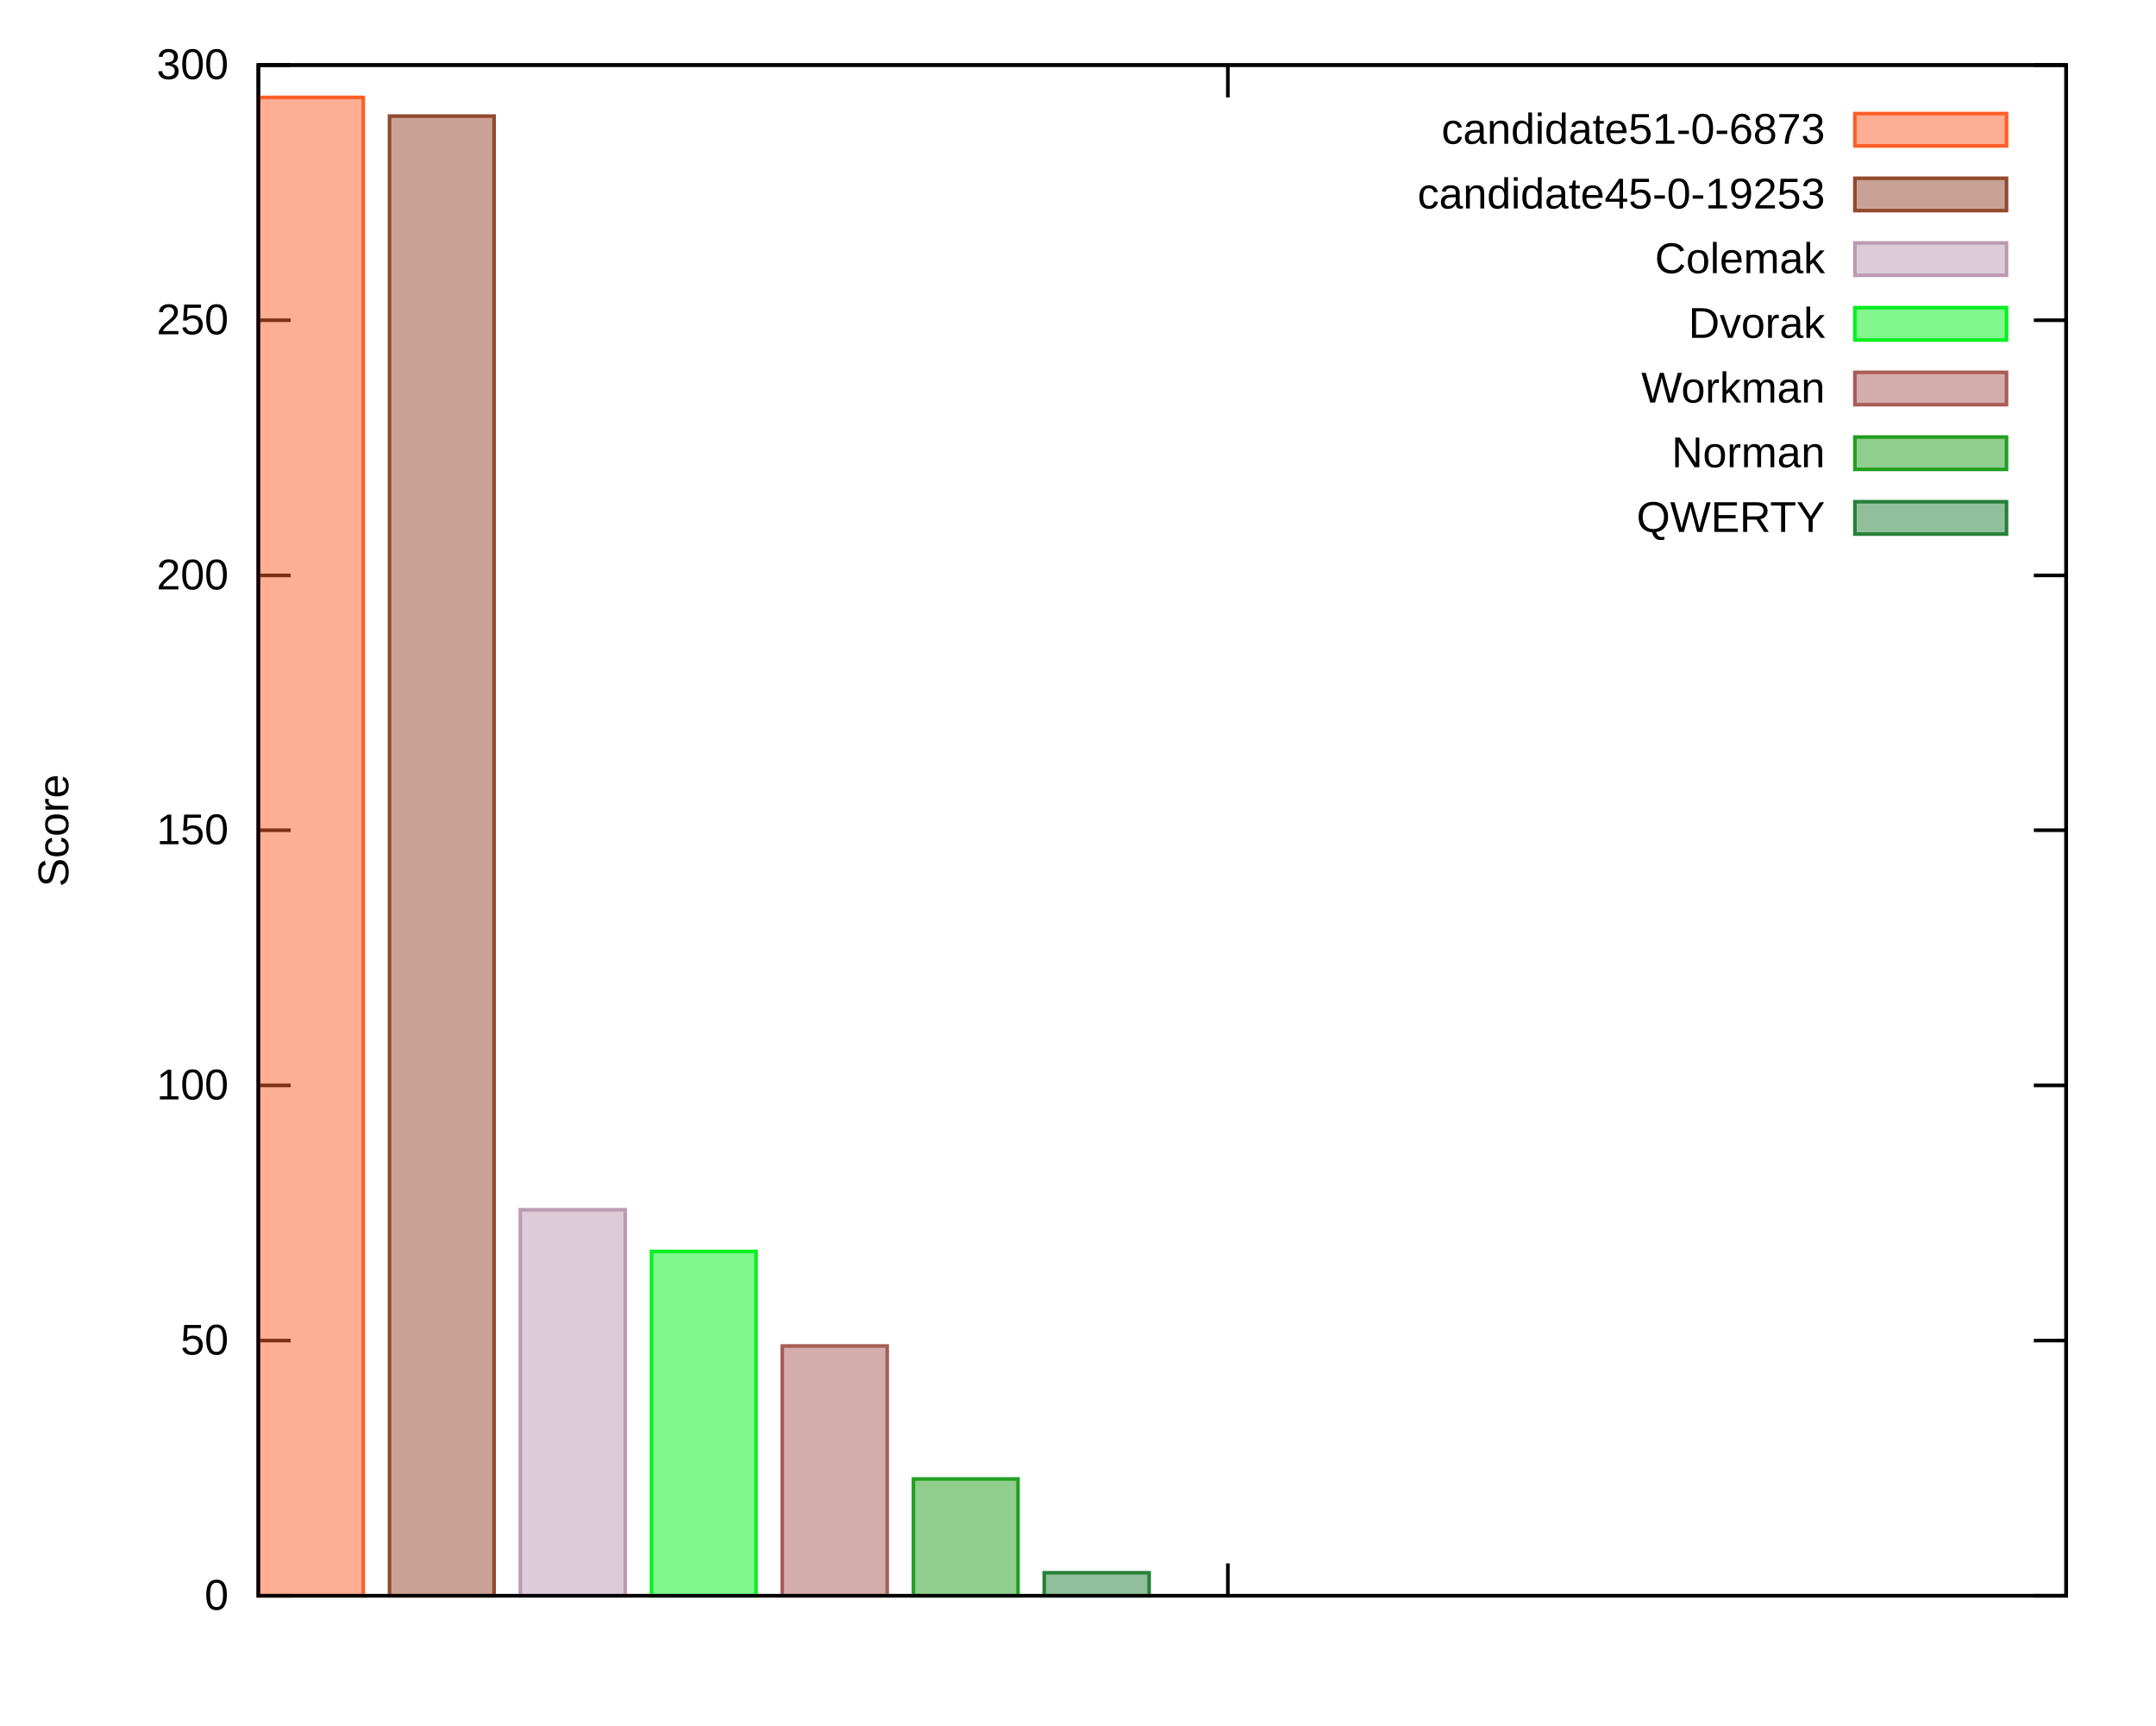
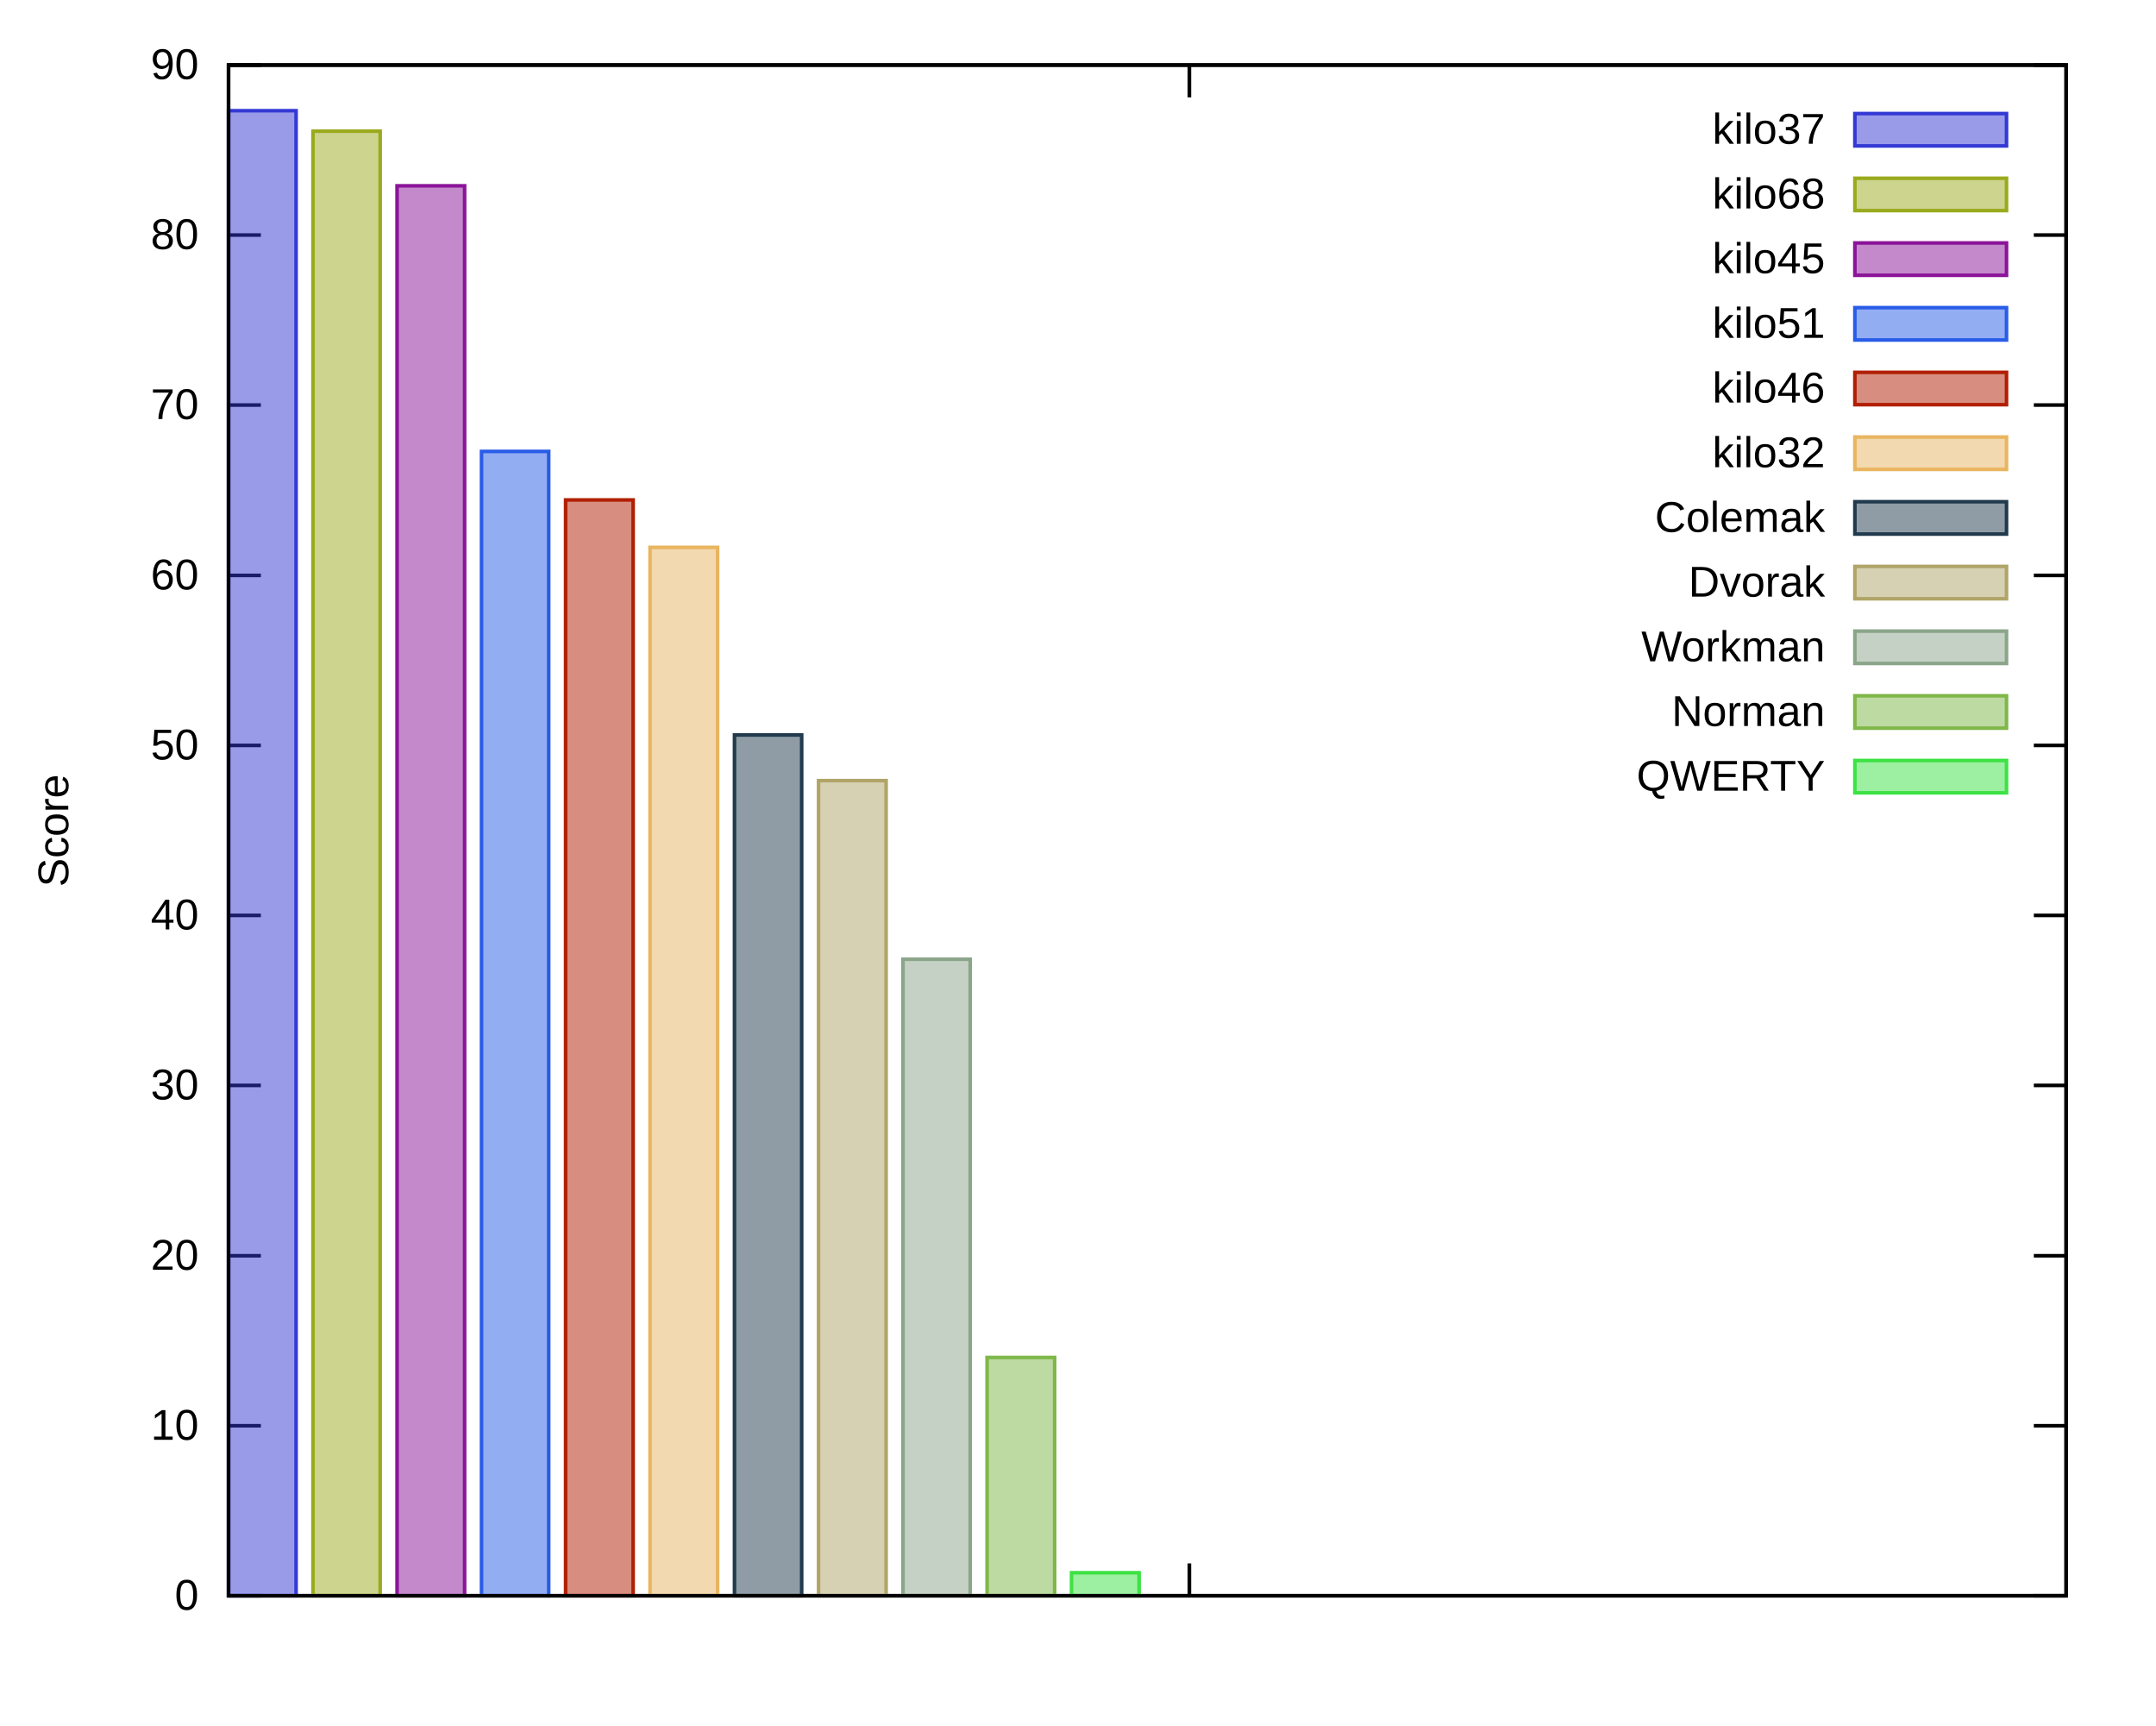
<svg xmlns="http://www.w3.org/2000/svg" xmlns:xlink="http://www.w3.org/1999/xlink" width="600" height="480" viewBox="0 0 600 480">
  <g id="gnuplot_canvas">
    <rect x="0" y="0" width="600" height="480" fill="none" />
    <defs>
      <circle id="gpDot" r="0.5" stroke-width="0.5" stroke="currentColor" />
      <path id="gpPt0" stroke-width="0.222" stroke="currentColor" d="M-1,0 h2 M0,-1 v2" />
      <path id="gpPt1" stroke-width="0.222" stroke="currentColor" d="M-1,-1 L1,1 M1,-1 L-1,1" />
      <path id="gpPt2" stroke-width="0.222" stroke="currentColor" d="M-1,0 L1,0 M0,-1 L0,1 M-1,-1 L1,1 M-1,1 L1,-1" />
      <rect id="gpPt3" stroke-width="0.222" stroke="currentColor" x="-1" y="-1" width="2" height="2" />
      <rect id="gpPt4" stroke-width="0.222" stroke="currentColor" fill="currentColor" x="-1" y="-1" width="2" height="2" />
      <circle id="gpPt5" stroke-width="0.222" stroke="currentColor" cx="0" cy="0" r="1" />
      <use xlink:href="#gpPt5" id="gpPt6" fill="currentColor" stroke="none" />
      <path id="gpPt7" stroke-width="0.222" stroke="currentColor" d="M0,-1.33 L-1.33,0.67 L1.33,0.67 z" />
      <use xlink:href="#gpPt7" id="gpPt8" fill="currentColor" stroke="none" />
      <use xlink:href="#gpPt7" id="gpPt9" stroke="currentColor" transform="rotate(180)" />
      <use xlink:href="#gpPt9" id="gpPt10" fill="currentColor" stroke="none" />
      <use xlink:href="#gpPt3" id="gpPt11" stroke="currentColor" transform="rotate(45)" />
      <use xlink:href="#gpPt11" id="gpPt12" fill="currentColor" stroke="none" />
      <path id="gpPt13" stroke-width="0.222" stroke="currentColor" d="M0,1.330 L1.265,0.411 L0.782,-1.067 L-0.782,-1.076 L-1.265,0.411 z" />
      <use xlink:href="#gpPt13" id="gpPt14" fill="currentColor" stroke="none" />
      <filter id="textbox" filterUnits="objectBoundingBox" x="0" y="0" height="1" width="1">
        <feFlood flood-color="white" flood-opacity="1" result="bgnd" />
        <feComposite in="SourceGraphic" in2="bgnd" operator="atop" />
      </filter>
      <filter id="greybox" filterUnits="objectBoundingBox" x="0" y="0" height="1" width="1">
        <feFlood flood-color="lightgrey" flood-opacity="1" result="grey" />
        <feComposite in="SourceGraphic" in2="grey" operator="atop" />
      </filter>
    </defs>
    <g fill="none" color="white" stroke="currentColor" stroke-width="1.00" stroke-linecap="butt" stroke-linejoin="miter">
</g>
    <g fill="none" color="black" stroke="currentColor" stroke-width="1.00" stroke-linecap="butt" stroke-linejoin="miter">
-       <path stroke="black" d="M71.9,444.0 L80.9,444.0 M575.0,444.0 L566.0,444.0  " />
-       <g transform="translate(63.6,447.9)" stroke="none" fill="black" font-family="Arial" font-size="12.00" text-anchor="end">
+       <path stroke="black" d="M63.6,444.0 L72.6,444.0 M575.0,444.0 L566.0,444.0  " />
+       <g transform="translate(55.3,447.9)" stroke="none" fill="black" font-family="Arial" font-size="12.00" text-anchor="end">
        <text>
          <tspan font-family="Arial"> 0</tspan>
        </text>
      </g>
    </g>
    <g fill="none" color="black" stroke="currentColor" stroke-width="1.00" stroke-linecap="butt" stroke-linejoin="miter">
-       <path stroke="black" d="M71.9,373.0 L80.9,373.0 M575.0,373.0 L566.0,373.0  " />
-       <g transform="translate(63.6,376.9)" stroke="none" fill="black" font-family="Arial" font-size="12.00" text-anchor="end">
+       <path stroke="black" d="M63.6,396.7 L72.6,396.7 M575.0,396.7 L566.0,396.7  " />
+       <g transform="translate(55.3,400.6)" stroke="none" fill="black" font-family="Arial" font-size="12.00" text-anchor="end">
+         <text>
+           <tspan font-family="Arial"> 10</tspan>
+         </text>
+       </g>
+     </g>
+     <g fill="none" color="black" stroke="currentColor" stroke-width="1.00" stroke-linecap="butt" stroke-linejoin="miter">
+       <path stroke="black" d="M63.6,349.4 L72.6,349.4 M575.0,349.4 L566.0,349.4  " />
+       <g transform="translate(55.3,353.3)" stroke="none" fill="black" font-family="Arial" font-size="12.00" text-anchor="end">
+         <text>
+           <tspan font-family="Arial"> 20</tspan>
+         </text>
+       </g>
+     </g>
+     <g fill="none" color="black" stroke="currentColor" stroke-width="1.00" stroke-linecap="butt" stroke-linejoin="miter">
+       <path stroke="black" d="M63.6,302.0 L72.6,302.0 M575.0,302.0 L566.0,302.0  " />
+       <g transform="translate(55.3,305.9)" stroke="none" fill="black" font-family="Arial" font-size="12.00" text-anchor="end">
+         <text>
+           <tspan font-family="Arial"> 30</tspan>
+         </text>
+       </g>
+     </g>
+     <g fill="none" color="black" stroke="currentColor" stroke-width="1.00" stroke-linecap="butt" stroke-linejoin="miter">
+       <path stroke="black" d="M63.6,254.7 L72.6,254.7 M575.0,254.7 L566.0,254.7  " />
+       <g transform="translate(55.3,258.6)" stroke="none" fill="black" font-family="Arial" font-size="12.00" text-anchor="end">
+         <text>
+           <tspan font-family="Arial"> 40</tspan>
+         </text>
+       </g>
+     </g>
+     <g fill="none" color="black" stroke="currentColor" stroke-width="1.00" stroke-linecap="butt" stroke-linejoin="miter">
+       <path stroke="black" d="M63.6,207.4 L72.6,207.4 M575.0,207.4 L566.0,207.4  " />
+       <g transform="translate(55.3,211.3)" stroke="none" fill="black" font-family="Arial" font-size="12.00" text-anchor="end">
        <text>
          <tspan font-family="Arial"> 50</tspan>
        </text>
      </g>
    </g>
    <g fill="none" color="black" stroke="currentColor" stroke-width="1.00" stroke-linecap="butt" stroke-linejoin="miter">
-       <path stroke="black" d="M71.9,302.0 L80.9,302.0 M575.0,302.0 L566.0,302.0  " />
-       <g transform="translate(63.6,305.9)" stroke="none" fill="black" font-family="Arial" font-size="12.00" text-anchor="end">
-         <text>
-           <tspan font-family="Arial"> 100</tspan>
-         </text>
-       </g>
-     </g>
-     <g fill="none" color="black" stroke="currentColor" stroke-width="1.00" stroke-linecap="butt" stroke-linejoin="miter">
-       <path stroke="black" d="M71.9,231.0 L80.9,231.0 M575.0,231.0 L566.0,231.0  " />
-       <g transform="translate(63.6,234.9)" stroke="none" fill="black" font-family="Arial" font-size="12.00" text-anchor="end">
-         <text>
-           <tspan font-family="Arial"> 150</tspan>
-         </text>
-       </g>
-     </g>
-     <g fill="none" color="black" stroke="currentColor" stroke-width="1.00" stroke-linecap="butt" stroke-linejoin="miter">
-       <path stroke="black" d="M71.9,160.1 L80.9,160.1 M575.0,160.1 L566.0,160.1  " />
-       <g transform="translate(63.6,164.0)" stroke="none" fill="black" font-family="Arial" font-size="12.00" text-anchor="end">
-         <text>
-           <tspan font-family="Arial"> 200</tspan>
-         </text>
-       </g>
-     </g>
-     <g fill="none" color="black" stroke="currentColor" stroke-width="1.00" stroke-linecap="butt" stroke-linejoin="miter">
-       <path stroke="black" d="M71.9,89.1 L80.9,89.1 M575.0,89.1 L566.0,89.1  " />
-       <g transform="translate(63.6,93.0)" stroke="none" fill="black" font-family="Arial" font-size="12.00" text-anchor="end">
-         <text>
-           <tspan font-family="Arial"> 250</tspan>
-         </text>
-       </g>
-     </g>
-     <g fill="none" color="black" stroke="currentColor" stroke-width="1.00" stroke-linecap="butt" stroke-linejoin="miter">
-       <path stroke="black" d="M71.9,18.1 L80.9,18.1 M575.0,18.1 L566.0,18.1  " />
-       <g transform="translate(63.6,22.0)" stroke="none" fill="black" font-family="Arial" font-size="12.00" text-anchor="end">
-         <text>
-           <tspan font-family="Arial"> 300</tspan>
-         </text>
-       </g>
-     </g>
-     <g fill="none" color="black" stroke="currentColor" stroke-width="1.00" stroke-linecap="butt" stroke-linejoin="miter">
-       <path stroke="black" d="M341.7,444.0 L341.7,435.0 M341.7,18.1 L341.7,27.1  " />
-       <g transform="translate(341.7,465.9)" stroke="none" fill="black" font-family="Arial" font-size="12.00" text-anchor="middle">
+       <path stroke="black" d="M63.6,160.1 L72.6,160.1 M575.0,160.1 L566.0,160.1  " />
+       <g transform="translate(55.3,164.0)" stroke="none" fill="black" font-family="Arial" font-size="12.00" text-anchor="end">
+         <text>
+           <tspan font-family="Arial"> 60</tspan>
+         </text>
+       </g>
+     </g>
+     <g fill="none" color="black" stroke="currentColor" stroke-width="1.00" stroke-linecap="butt" stroke-linejoin="miter">
+       <path stroke="black" d="M63.6,112.7 L72.6,112.7 M575.0,112.7 L566.0,112.7  " />
+       <g transform="translate(55.3,116.6)" stroke="none" fill="black" font-family="Arial" font-size="12.00" text-anchor="end">
+         <text>
+           <tspan font-family="Arial"> 70</tspan>
+         </text>
+       </g>
+     </g>
+     <g fill="none" color="black" stroke="currentColor" stroke-width="1.00" stroke-linecap="butt" stroke-linejoin="miter">
+       <path stroke="black" d="M63.6,65.4 L72.6,65.4 M575.0,65.4 L566.0,65.4  " />
+       <g transform="translate(55.3,69.3)" stroke="none" fill="black" font-family="Arial" font-size="12.00" text-anchor="end">
+         <text>
+           <tspan font-family="Arial"> 80</tspan>
+         </text>
+       </g>
+     </g>
+     <g fill="none" color="black" stroke="currentColor" stroke-width="1.00" stroke-linecap="butt" stroke-linejoin="miter">
+       <path stroke="black" d="M63.6,18.1 L72.6,18.1 M575.0,18.1 L566.0,18.1  " />
+       <g transform="translate(55.3,22.0)" stroke="none" fill="black" font-family="Arial" font-size="12.00" text-anchor="end">
+         <text>
+           <tspan font-family="Arial"> 90</tspan>
+         </text>
+       </g>
+     </g>
+     <g fill="none" color="black" stroke="currentColor" stroke-width="1.00" stroke-linecap="butt" stroke-linejoin="miter">
+       <path stroke="black" d="M331.0,444.0 L331.0,435.0 M331.0,18.1 L331.0,27.1  " />
+       <g transform="translate(331.0,465.9)" stroke="none" fill="black" font-family="Arial" font-size="12.00" text-anchor="middle">
        <text />
      </g>
    </g>
    <g fill="none" color="black" stroke="currentColor" stroke-width="1.00" stroke-linecap="butt" stroke-linejoin="miter">
</g>
    <g fill="none" color="black" stroke="currentColor" stroke-width="1.00" stroke-linecap="butt" stroke-linejoin="miter">
-       <path stroke="black" d="M71.9,18.1 L71.9,444.0 L575.0,444.0 L575.0,18.1 L71.9,18.1 Z  " />
+       <path stroke="black" d="M63.6,18.1 L63.6,444.0 L575.0,444.0 L575.0,18.1 L63.6,18.1 Z  " />
    </g>
    <g fill="none" color="black" stroke="currentColor" stroke-width="1.00" stroke-linecap="butt" stroke-linejoin="miter">
      <g transform="translate(19.0,231.1) rotate(270)" stroke="none" fill="black" font-family="Arial" font-size="12.00" text-anchor="middle">
        <text>
          <tspan font-family="Arial">Score</tspan>
        </text>
      </g>
    </g>
    <g fill="none" color="black" stroke="currentColor" stroke-width="1.00" stroke-linecap="butt" stroke-linejoin="miter">
</g>
    <g id="gnuplot_plot_1">
      <g fill="none" color="black" stroke="currentColor" stroke-width="1.00" stroke-linecap="butt" stroke-linejoin="miter">
        <g transform="translate(507.9,40.0)" stroke="none" fill="black" font-family="Arial" font-size="12.00" text-anchor="end">
          <text>
-             <tspan font-family="Arial">candidate51-0-6873</tspan>
-           </text>
-         </g>
-       </g>
-       <g fill="none" color="black" stroke="currentColor" stroke-width="1.00" stroke-linecap="butt" stroke-linejoin="miter">
-         <g stroke="none" shape-rendering="crispEdges">
-           <polygon fill="rgb(254,  94,  39)" fill-opacity="0.5" points="516.2,40.6 558.4,40.6 558.4,31.6 516.2,31.6 " />
-         </g>
-         <path stroke="rgb(254,  94,  39)" d="M516.2,40.6 L558.4,40.6 L558.4,31.6 L516.2,31.6 L516.2,40.6 Z  " />
-       </g>
-       <g fill="none" color="black" stroke="currentColor" stroke-width="1.00" stroke-linecap="butt" stroke-linejoin="miter">
-         <g stroke="none" shape-rendering="crispEdges">
-           <polygon fill="rgb(254,  94,  39)" fill-opacity="0.5" points="71.9,444.0 101.2,444.0 101.2,27.0 71.9,27.0 " />
-         </g>
-         <path stroke="rgb(254,  94,  39)" d="M71.9,444.0 L71.9,27.1 L101.1,27.1 L101.1,444.0 L71.9,444.0 Z  " />
+             <tspan font-family="Arial">kilo37</tspan>
+           </text>
+         </g>
+       </g>
+       <g fill="none" color="black" stroke="currentColor" stroke-width="1.00" stroke-linecap="butt" stroke-linejoin="miter">
+         <g stroke="none" shape-rendering="crispEdges">
+           <polygon fill="rgb( 52,  57, 212)" fill-opacity="0.5" points="516.2,40.6 558.4,40.6 558.4,31.6 516.2,31.6 " />
+         </g>
+         <path stroke="rgb( 52,  57, 212)" d="M516.2,40.6 L558.4,40.6 L558.4,31.6 L516.2,31.6 L516.2,40.6 Z  " />
+       </g>
+       <g fill="none" color="black" stroke="currentColor" stroke-width="1.00" stroke-linecap="butt" stroke-linejoin="miter">
+         <g stroke="none" shape-rendering="crispEdges">
+           <polygon fill="rgb( 52,  57, 212)" fill-opacity="0.5" points="63.6,444.0 82.5,444.0 82.5,30.7 63.6,30.7 " />
+         </g>
+         <path stroke="rgb( 52,  57, 212)" d="M63.6,444.0 L63.6,30.8 L82.4,30.8 L82.4,444.0 L63.6,444.0 Z  " />
      </g>
    </g>
    <g id="gnuplot_plot_2">
      <g fill="none" color="black" stroke="currentColor" stroke-width="1.00" stroke-linecap="butt" stroke-linejoin="miter">
        <g transform="translate(507.9,58.0)" stroke="none" fill="black" font-family="Arial" font-size="12.00" text-anchor="end">
          <text>
-             <tspan font-family="Arial">candidate45-0-19253</tspan>
-           </text>
-         </g>
-       </g>
-       <g fill="none" color="black" stroke="currentColor" stroke-width="1.00" stroke-linecap="butt" stroke-linejoin="miter">
-         <g stroke="none" shape-rendering="crispEdges">
-           <polygon fill="rgb(146,  73,  45)" fill-opacity="0.5" points="516.2,58.6 558.4,58.6 558.4,49.6 516.2,49.6 " />
-         </g>
-         <path stroke="rgb(146,  73,  45)" d="M516.2,58.6 L558.4,58.6 L558.4,49.6 L516.2,49.6 L516.2,58.6 Z  " />
-       </g>
-       <g fill="none" color="black" stroke="currentColor" stroke-width="1.00" stroke-linecap="butt" stroke-linejoin="miter">
-         <g stroke="none" shape-rendering="crispEdges">
-           <polygon fill="rgb(146,  73,  45)" fill-opacity="0.5" points="108.4,444.0 137.6,444.0 137.6,32.2 108.4,32.2 " />
-         </g>
-         <path stroke="rgb(146,  73,  45)" d="M108.4,444.0 L108.4,32.3 L137.5,32.3 L137.5,444.0 L108.4,444.0 Z  " />
+             <tspan font-family="Arial">kilo68</tspan>
+           </text>
+         </g>
+       </g>
+       <g fill="none" color="black" stroke="currentColor" stroke-width="1.00" stroke-linecap="butt" stroke-linejoin="miter">
+         <g stroke="none" shape-rendering="crispEdges">
+           <polygon fill="rgb(154, 170,  30)" fill-opacity="0.5" points="516.2,58.6 558.4,58.6 558.4,49.6 516.2,49.6 " />
+         </g>
+         <path stroke="rgb(154, 170,  30)" d="M516.2,58.6 L558.4,58.6 L558.4,49.6 L516.2,49.6 L516.2,58.6 Z  " />
+       </g>
+       <g fill="none" color="black" stroke="currentColor" stroke-width="1.00" stroke-linecap="butt" stroke-linejoin="miter">
+         <g stroke="none" shape-rendering="crispEdges">
+           <polygon fill="rgb(154, 170,  30)" fill-opacity="0.5" points="87.1,444.0 105.9,444.0 105.9,36.4 87.1,36.4 " />
+         </g>
+         <path stroke="rgb(154, 170,  30)" d="M87.1,444.0 L87.1,36.5 L105.8,36.5 L105.8,444.0 L87.1,444.0 Z  " />
      </g>
    </g>
    <g id="gnuplot_plot_3">
      <g fill="none" color="black" stroke="currentColor" stroke-width="1.00" stroke-linecap="butt" stroke-linejoin="miter">
        <g transform="translate(507.9,76.0)" stroke="none" fill="black" font-family="Arial" font-size="12.00" text-anchor="end">
          <text>
+             <tspan font-family="Arial">kilo45</tspan>
+           </text>
+         </g>
+       </g>
+       <g fill="none" color="black" stroke="currentColor" stroke-width="1.00" stroke-linecap="butt" stroke-linejoin="miter">
+         <g stroke="none" shape-rendering="crispEdges">
+           <polygon fill="rgb(139,  20, 153)" fill-opacity="0.5" points="516.2,76.6 558.4,76.6 558.4,67.6 516.2,67.6 " />
+         </g>
+         <path stroke="rgb(139,  20, 153)" d="M516.2,76.6 L558.4,76.6 L558.4,67.6 L516.2,67.6 L516.2,76.6 Z  " />
+       </g>
+       <g fill="none" color="black" stroke="currentColor" stroke-width="1.00" stroke-linecap="butt" stroke-linejoin="miter">
+         <g stroke="none" shape-rendering="crispEdges">
+           <polygon fill="rgb(139,  20, 153)" fill-opacity="0.5" points="110.5,444.0 129.4,444.0 129.4,51.6 110.5,51.6 " />
+         </g>
+         <path stroke="rgb(139,  20, 153)" d="M110.5,444.0 L110.5,51.7 L129.3,51.7 L129.3,444.0 L110.5,444.0 Z  " />
+       </g>
+     </g>
+     <g id="gnuplot_plot_4">
+       <g fill="none" color="black" stroke="currentColor" stroke-width="1.00" stroke-linecap="butt" stroke-linejoin="miter">
+         <g transform="translate(507.9,94.0)" stroke="none" fill="black" font-family="Arial" font-size="12.00" text-anchor="end">
+           <text>
+             <tspan font-family="Arial">kilo51</tspan>
+           </text>
+         </g>
+       </g>
+       <g fill="none" color="black" stroke="currentColor" stroke-width="1.00" stroke-linecap="butt" stroke-linejoin="miter">
+         <g stroke="none" shape-rendering="crispEdges">
+           <polygon fill="rgb( 41,  93, 232)" fill-opacity="0.5" points="516.2,94.6 558.4,94.6 558.4,85.6 516.2,85.6 " />
+         </g>
+         <path stroke="rgb( 41,  93, 232)" d="M516.2,94.6 L558.4,94.6 L558.4,85.6 L516.2,85.6 L516.2,94.6 Z  " />
+       </g>
+       <g fill="none" color="black" stroke="currentColor" stroke-width="1.00" stroke-linecap="butt" stroke-linejoin="miter">
+         <g stroke="none" shape-rendering="crispEdges">
+           <polygon fill="rgb( 41,  93, 232)" fill-opacity="0.5" points="134.0,444.0 152.8,444.0 152.8,125.5 134.0,125.5 " />
+         </g>
+         <path stroke="rgb( 41,  93, 232)" d="M134.0,444.0 L134.0,125.6 L152.7,125.6 L152.7,444.0 L134.0,444.0 Z  " />
+       </g>
+     </g>
+     <g id="gnuplot_plot_5">
+       <g fill="none" color="black" stroke="currentColor" stroke-width="1.00" stroke-linecap="butt" stroke-linejoin="miter">
+         <g transform="translate(507.9,112.0)" stroke="none" fill="black" font-family="Arial" font-size="12.00" text-anchor="end">
+           <text>
+             <tspan font-family="Arial">kilo46</tspan>
+           </text>
+         </g>
+       </g>
+       <g fill="none" color="black" stroke="currentColor" stroke-width="1.00" stroke-linecap="butt" stroke-linejoin="miter">
+         <g stroke="none" shape-rendering="crispEdges">
+           <polygon fill="rgb(177,  31,   3)" fill-opacity="0.5" points="516.2,112.6 558.4,112.6 558.4,103.6 516.2,103.6 " />
+         </g>
+         <path stroke="rgb(177,  31,   3)" d="M516.2,112.6 L558.4,112.6 L558.4,103.6 L516.2,103.6 L516.2,112.6 Z  " />
+       </g>
+       <g fill="none" color="black" stroke="currentColor" stroke-width="1.00" stroke-linecap="butt" stroke-linejoin="miter">
+         <g stroke="none" shape-rendering="crispEdges">
+           <polygon fill="rgb(177,  31,   3)" fill-opacity="0.5" points="157.4,444.0 176.3,444.0 176.3,139.0 157.4,139.0 " />
+         </g>
+         <path stroke="rgb(177,  31,   3)" d="M157.4,444.0 L157.4,139.1 L176.2,139.1 L176.2,444.0 L157.4,444.0 Z  " />
+       </g>
+     </g>
+     <g id="gnuplot_plot_6">
+       <g fill="none" color="black" stroke="currentColor" stroke-width="1.00" stroke-linecap="butt" stroke-linejoin="miter">
+         <g transform="translate(507.9,130.0)" stroke="none" fill="black" font-family="Arial" font-size="12.00" text-anchor="end">
+           <text>
+             <tspan font-family="Arial">kilo32</tspan>
+           </text>
+         </g>
+       </g>
+       <g fill="none" color="black" stroke="currentColor" stroke-width="1.00" stroke-linecap="butt" stroke-linejoin="miter">
+         <g stroke="none" shape-rendering="crispEdges">
+           <polygon fill="rgb(233, 181,  96)" fill-opacity="0.5" points="516.2,130.6 558.4,130.6 558.4,121.6 516.2,121.6 " />
+         </g>
+         <path stroke="rgb(233, 181,  96)" d="M516.2,130.6 L558.4,130.6 L558.4,121.6 L516.2,121.6 L516.2,130.6 Z  " />
+       </g>
+       <g fill="none" color="black" stroke="currentColor" stroke-width="1.00" stroke-linecap="butt" stroke-linejoin="miter">
+         <g stroke="none" shape-rendering="crispEdges">
+           <polygon fill="rgb(233, 181,  96)" fill-opacity="0.5" points="180.9,444.0 199.8,444.0 199.8,152.2 180.9,152.2 " />
+         </g>
+         <path stroke="rgb(233, 181,  96)" d="M180.9,444.0 L180.9,152.3 L199.7,152.3 L199.7,444.0 L180.9,444.0 Z  " />
+       </g>
+     </g>
+     <g id="gnuplot_plot_7">
+       <g fill="none" color="black" stroke="currentColor" stroke-width="1.00" stroke-linecap="butt" stroke-linejoin="miter">
+         <g transform="translate(507.9,148.0)" stroke="none" fill="black" font-family="Arial" font-size="12.00" text-anchor="end">
+           <text>
            <tspan font-family="Arial">Colemak</tspan>
          </text>
        </g>
      </g>
      <g fill="none" color="black" stroke="currentColor" stroke-width="1.00" stroke-linecap="butt" stroke-linejoin="miter">
        <g stroke="none" shape-rendering="crispEdges">
-           <polygon fill="rgb(188, 154, 177)" fill-opacity="0.5" points="516.2,76.6 558.4,76.6 558.4,67.6 516.2,67.6 " />
-         </g>
-         <path stroke="rgb(188, 154, 177)" d="M516.2,76.6 L558.4,76.6 L558.4,67.6 L516.2,67.6 L516.2,76.6 Z  " />
-       </g>
-       <g fill="none" color="black" stroke="currentColor" stroke-width="1.00" stroke-linecap="butt" stroke-linejoin="miter">
-         <g stroke="none" shape-rendering="crispEdges">
-           <polygon fill="rgb(188, 154, 177)" fill-opacity="0.5" points="144.8,444.0 174.1,444.0 174.1,336.5 144.8,336.5 " />
-         </g>
-         <path stroke="rgb(188, 154, 177)" d="M144.8,444.0 L144.8,336.6 L174.0,336.6 L174.0,444.0 L144.8,444.0 Z  " />
-       </g>
-     </g>
-     <g id="gnuplot_plot_4">
-       <g fill="none" color="black" stroke="currentColor" stroke-width="1.00" stroke-linecap="butt" stroke-linejoin="miter">
-         <g transform="translate(507.9,94.0)" stroke="none" fill="black" font-family="Arial" font-size="12.00" text-anchor="end">
+           <polygon fill="rgb( 33,  58,  77)" fill-opacity="0.5" points="516.2,148.6 558.4,148.6 558.4,139.6 516.2,139.6 " />
+         </g>
+         <path stroke="rgb( 33,  58,  77)" d="M516.2,148.6 L558.4,148.6 L558.4,139.6 L516.2,139.6 L516.2,148.6 Z  " />
+       </g>
+       <g fill="none" color="black" stroke="currentColor" stroke-width="1.00" stroke-linecap="butt" stroke-linejoin="miter">
+         <g stroke="none" shape-rendering="crispEdges">
+           <polygon fill="rgb( 33,  58,  77)" fill-opacity="0.5" points="204.4,444.0 223.2,444.0 223.2,204.4 204.4,204.4 " />
+         </g>
+         <path stroke="rgb( 33,  58,  77)" d="M204.4,444.0 L204.4,204.5 L223.1,204.5 L223.1,444.0 L204.4,444.0 Z  " />
+       </g>
+     </g>
+     <g id="gnuplot_plot_8">
+       <g fill="none" color="black" stroke="currentColor" stroke-width="1.00" stroke-linecap="butt" stroke-linejoin="miter">
+         <g transform="translate(507.9,166.0)" stroke="none" fill="black" font-family="Arial" font-size="12.00" text-anchor="end">
          <text>
            <tspan font-family="Arial">Dvorak</tspan>
          </text>
        </g>
      </g>
      <g fill="none" color="black" stroke="currentColor" stroke-width="1.00" stroke-linecap="butt" stroke-linejoin="miter">
        <g stroke="none" shape-rendering="crispEdges">
-           <polygon fill="rgb(  5, 240,  31)" fill-opacity="0.5" points="516.2,94.6 558.4,94.6 558.4,85.6 516.2,85.6 " />
-         </g>
-         <path stroke="rgb(  5, 240,  31)" d="M516.2,94.6 L558.4,94.6 L558.4,85.6 L516.2,85.6 L516.2,94.6 Z  " />
-       </g>
-       <g fill="none" color="black" stroke="currentColor" stroke-width="1.00" stroke-linecap="butt" stroke-linejoin="miter">
-         <g stroke="none" shape-rendering="crispEdges">
-           <polygon fill="rgb(  5, 240,  31)" fill-opacity="0.5" points="181.3,444.0 210.5,444.0 210.5,348.1 181.3,348.1 " />
-         </g>
-         <path stroke="rgb(  5, 240,  31)" d="M181.3,444.0 L181.3,348.2 L210.4,348.2 L210.4,444.0 L181.3,444.0 Z  " />
-       </g>
-     </g>
-     <g id="gnuplot_plot_5">
-       <g fill="none" color="black" stroke="currentColor" stroke-width="1.00" stroke-linecap="butt" stroke-linejoin="miter">
-         <g transform="translate(507.9,112.0)" stroke="none" fill="black" font-family="Arial" font-size="12.00" text-anchor="end">
+           <polygon fill="rgb(176, 164, 104)" fill-opacity="0.5" points="516.2,166.6 558.4,166.6 558.4,157.6 516.2,157.6 " />
+         </g>
+         <path stroke="rgb(176, 164, 104)" d="M516.2,166.6 L558.4,166.6 L558.4,157.6 L516.2,157.6 L516.2,166.6 Z  " />
+       </g>
+       <g fill="none" color="black" stroke="currentColor" stroke-width="1.00" stroke-linecap="butt" stroke-linejoin="miter">
+         <g stroke="none" shape-rendering="crispEdges">
+           <polygon fill="rgb(176, 164, 104)" fill-opacity="0.5" points="227.8,444.0 246.7,444.0 246.7,217.1 227.8,217.1 " />
+         </g>
+         <path stroke="rgb(176, 164, 104)" d="M227.8,444.0 L227.8,217.2 L246.6,217.2 L246.6,444.0 L227.8,444.0 Z  " />
+       </g>
+     </g>
+     <g id="gnuplot_plot_9">
+       <g fill="none" color="black" stroke="currentColor" stroke-width="1.00" stroke-linecap="butt" stroke-linejoin="miter">
+         <g transform="translate(507.9,184.0)" stroke="none" fill="black" font-family="Arial" font-size="12.00" text-anchor="end">
          <text>
            <tspan font-family="Arial">Workman</tspan>
          </text>
        </g>
      </g>
      <g fill="none" color="black" stroke="currentColor" stroke-width="1.00" stroke-linecap="butt" stroke-linejoin="miter">
        <g stroke="none" shape-rendering="crispEdges">
-           <polygon fill="rgb(169,  93,  88)" fill-opacity="0.5" points="516.2,112.6 558.4,112.6 558.4,103.6 516.2,103.6 " />
-         </g>
-         <path stroke="rgb(169,  93,  88)" d="M516.2,112.6 L558.4,112.6 L558.4,103.6 L516.2,103.6 L516.2,112.6 Z  " />
-       </g>
-       <g fill="none" color="black" stroke="currentColor" stroke-width="1.00" stroke-linecap="butt" stroke-linejoin="miter">
-         <g stroke="none" shape-rendering="crispEdges">
-           <polygon fill="rgb(169,  93,  88)" fill-opacity="0.5" points="217.7,444.0 247.0,444.0 247.0,374.4 217.7,374.4 " />
-         </g>
-         <path stroke="rgb(169,  93,  88)" d="M217.7,444.0 L217.7,374.5 L246.9,374.5 L246.9,444.0 L217.7,444.0 Z  " />
-       </g>
-     </g>
-     <g id="gnuplot_plot_6">
-       <g fill="none" color="black" stroke="currentColor" stroke-width="1.00" stroke-linecap="butt" stroke-linejoin="miter">
-         <g transform="translate(507.9,130.0)" stroke="none" fill="black" font-family="Arial" font-size="12.00" text-anchor="end">
+           <polygon fill="rgb(139, 165, 138)" fill-opacity="0.5" points="516.2,184.6 558.4,184.6 558.4,175.6 516.2,175.6 " />
+         </g>
+         <path stroke="rgb(139, 165, 138)" d="M516.2,184.6 L558.4,184.6 L558.4,175.6 L516.2,175.6 L516.2,184.6 Z  " />
+       </g>
+       <g fill="none" color="black" stroke="currentColor" stroke-width="1.00" stroke-linecap="butt" stroke-linejoin="miter">
+         <g stroke="none" shape-rendering="crispEdges">
+           <polygon fill="rgb(139, 165, 138)" fill-opacity="0.5" points="251.3,444.0 270.1,444.0 270.1,266.8 251.3,266.8 " />
+         </g>
+         <path stroke="rgb(139, 165, 138)" d="M251.3,444.0 L251.3,266.9 L270.0,266.9 L270.0,444.0 L251.3,444.0 Z  " />
+       </g>
+     </g>
+     <g id="gnuplot_plot_10">
+       <g fill="none" color="black" stroke="currentColor" stroke-width="1.00" stroke-linecap="butt" stroke-linejoin="miter">
+         <g transform="translate(507.9,202.0)" stroke="none" fill="black" font-family="Arial" font-size="12.00" text-anchor="end">
          <text>
            <tspan font-family="Arial">Norman</tspan>
          </text>
        </g>
      </g>
      <g fill="none" color="black" stroke="currentColor" stroke-width="1.00" stroke-linecap="butt" stroke-linejoin="miter">
        <g stroke="none" shape-rendering="crispEdges">
-           <polygon fill="rgb( 34, 159,  31)" fill-opacity="0.5" points="516.2,130.6 558.4,130.6 558.4,121.6 516.2,121.6 " />
-         </g>
-         <path stroke="rgb( 34, 159,  31)" d="M516.2,130.6 L558.4,130.6 L558.4,121.6 L516.2,121.6 L516.2,130.6 Z  " />
-       </g>
-       <g fill="none" color="black" stroke="currentColor" stroke-width="1.00" stroke-linecap="butt" stroke-linejoin="miter">
-         <g stroke="none" shape-rendering="crispEdges">
-           <polygon fill="rgb( 34, 159,  31)" fill-opacity="0.5" points="254.2,444.0 283.4,444.0 283.4,411.4 254.2,411.4 " />
-         </g>
-         <path stroke="rgb( 34, 159,  31)" d="M254.2,444.0 L254.2,411.5 L283.3,411.5 L283.3,444.0 L254.2,444.0 Z  " />
-       </g>
-     </g>
-     <g id="gnuplot_plot_7">
-       <g fill="none" color="black" stroke="currentColor" stroke-width="1.00" stroke-linecap="butt" stroke-linejoin="miter">
-         <g transform="translate(507.9,148.0)" stroke="none" fill="black" font-family="Arial" font-size="12.00" text-anchor="end">
+           <polygon fill="rgb(127, 183,  73)" fill-opacity="0.5" points="516.2,202.6 558.4,202.6 558.4,193.6 516.2,193.6 " />
+         </g>
+         <path stroke="rgb(127, 183,  73)" d="M516.2,202.6 L558.4,202.6 L558.4,193.6 L516.2,193.6 L516.2,202.6 Z  " />
+       </g>
+       <g fill="none" color="black" stroke="currentColor" stroke-width="1.00" stroke-linecap="butt" stroke-linejoin="miter">
+         <g stroke="none" shape-rendering="crispEdges">
+           <polygon fill="rgb(127, 183,  73)" fill-opacity="0.5" points="274.7,444.0 293.6,444.0 293.6,377.6 274.7,377.6 " />
+         </g>
+         <path stroke="rgb(127, 183,  73)" d="M274.7,444.0 L274.7,377.7 L293.5,377.7 L293.5,444.0 L274.7,444.0 Z  " />
+       </g>
+     </g>
+     <g id="gnuplot_plot_11">
+       <g fill="none" color="black" stroke="currentColor" stroke-width="1.00" stroke-linecap="butt" stroke-linejoin="miter">
+         <g transform="translate(507.9,220.0)" stroke="none" fill="black" font-family="Arial" font-size="12.00" text-anchor="end">
          <text>
            <tspan font-family="Arial">QWERTY</tspan>
          </text>
        </g>
      </g>
      <g fill="none" color="black" stroke="currentColor" stroke-width="1.00" stroke-linecap="butt" stroke-linejoin="miter">
        <g stroke="none" shape-rendering="crispEdges">
-           <polygon fill="rgb( 39, 128,  56)" fill-opacity="0.5" points="516.2,148.6 558.4,148.6 558.4,139.6 516.2,139.6 " />
-         </g>
-         <path stroke="rgb( 39, 128,  56)" d="M516.2,148.6 L558.4,148.6 L558.4,139.6 L516.2,139.6 L516.2,148.6 Z  " />
-       </g>
-       <g fill="none" color="black" stroke="currentColor" stroke-width="1.00" stroke-linecap="butt" stroke-linejoin="miter">
-         <g stroke="none" shape-rendering="crispEdges">
-           <polygon fill="rgb( 39, 128,  56)" fill-opacity="0.5" points="290.6,444.0 319.9,444.0 319.9,437.5 290.6,437.5 " />
-         </g>
-         <path stroke="rgb( 39, 128,  56)" d="M290.6,444.0 L290.6,437.6 L319.8,437.6 L319.8,444.0 L290.6,444.0 Z  " />
-       </g>
-     </g>
-     <g id="gnuplot_plot_8">
+           <polygon fill="rgb( 61, 226,  68)" fill-opacity="0.5" points="516.2,220.6 558.4,220.6 558.4,211.6 516.2,211.6 " />
+         </g>
+         <path stroke="rgb( 61, 226,  68)" d="M516.2,220.6 L558.4,220.6 L558.4,211.6 L516.2,211.6 L516.2,220.6 Z  " />
+       </g>
+       <g fill="none" color="black" stroke="currentColor" stroke-width="1.00" stroke-linecap="butt" stroke-linejoin="miter">
+         <g stroke="none" shape-rendering="crispEdges">
+           <polygon fill="rgb( 61, 226,  68)" fill-opacity="0.5" points="298.2,444.0 317.1,444.0 317.1,437.5 298.2,437.5 " />
+         </g>
+         <path stroke="rgb( 61, 226,  68)" d="M298.2,444.0 L298.2,437.6 L317.0,437.6 L317.0,444.0 L298.2,444.0 Z  " />
+       </g>
+     </g>
+     <g id="gnuplot_plot_12">
      <g fill="none" color="black" stroke="currentColor" stroke-width="1.00" stroke-linecap="butt" stroke-linejoin="miter">
</g>
    </g>
    <g fill="none" color="white" stroke="rgb(  0,   0,   0)" stroke-width="2.00" stroke-linecap="butt" stroke-linejoin="miter">
</g>
    <g fill="none" color="black" stroke="currentColor" stroke-width="2.00" stroke-linecap="butt" stroke-linejoin="miter">
</g>
    <g fill="none" color="black" stroke="black" stroke-width="1.00" stroke-linecap="butt" stroke-linejoin="miter">
</g>
    <g fill="none" color="black" stroke="currentColor" stroke-width="1.00" stroke-linecap="butt" stroke-linejoin="miter">
-       <path stroke="black" d="M71.9,18.1 L71.9,444.0 L575.0,444.0 L575.0,18.1 L71.9,18.1 Z  " />
+       <path stroke="black" d="M63.6,18.1 L63.6,444.0 L575.0,444.0 L575.0,18.1 L63.6,18.1 Z  " />
    </g>
    <g fill="none" color="black" stroke="currentColor" stroke-width="1.00" stroke-linecap="butt" stroke-linejoin="miter">
</g>
  </g>
</svg>
